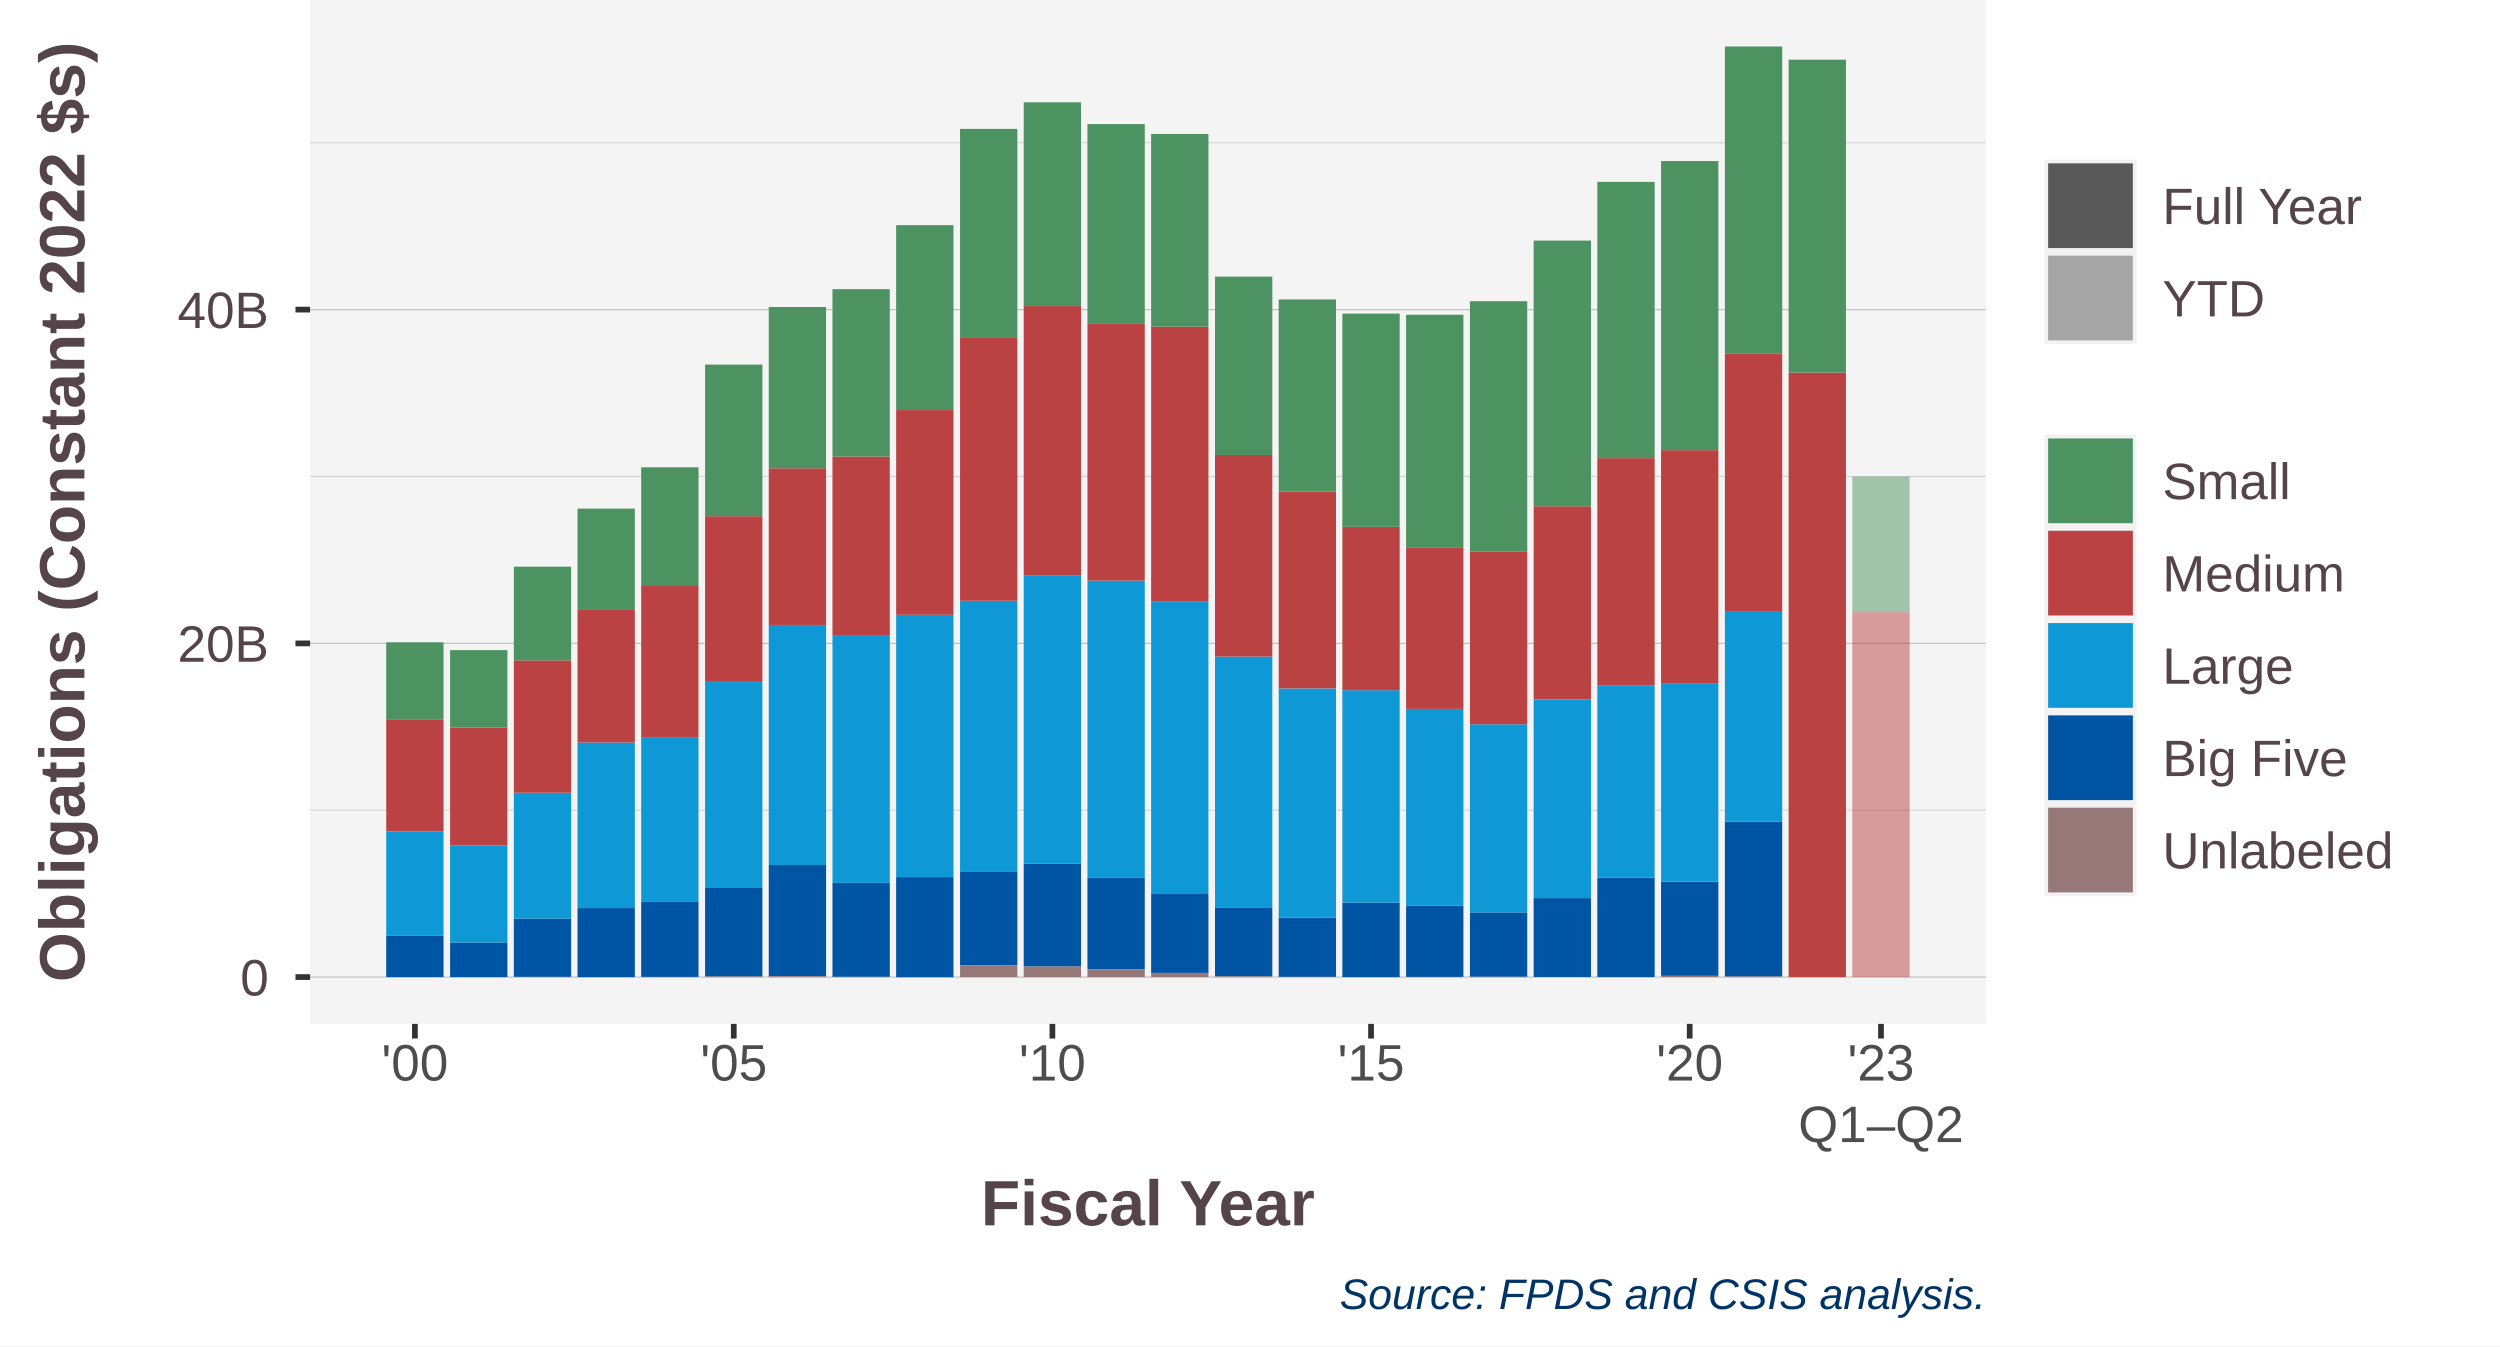
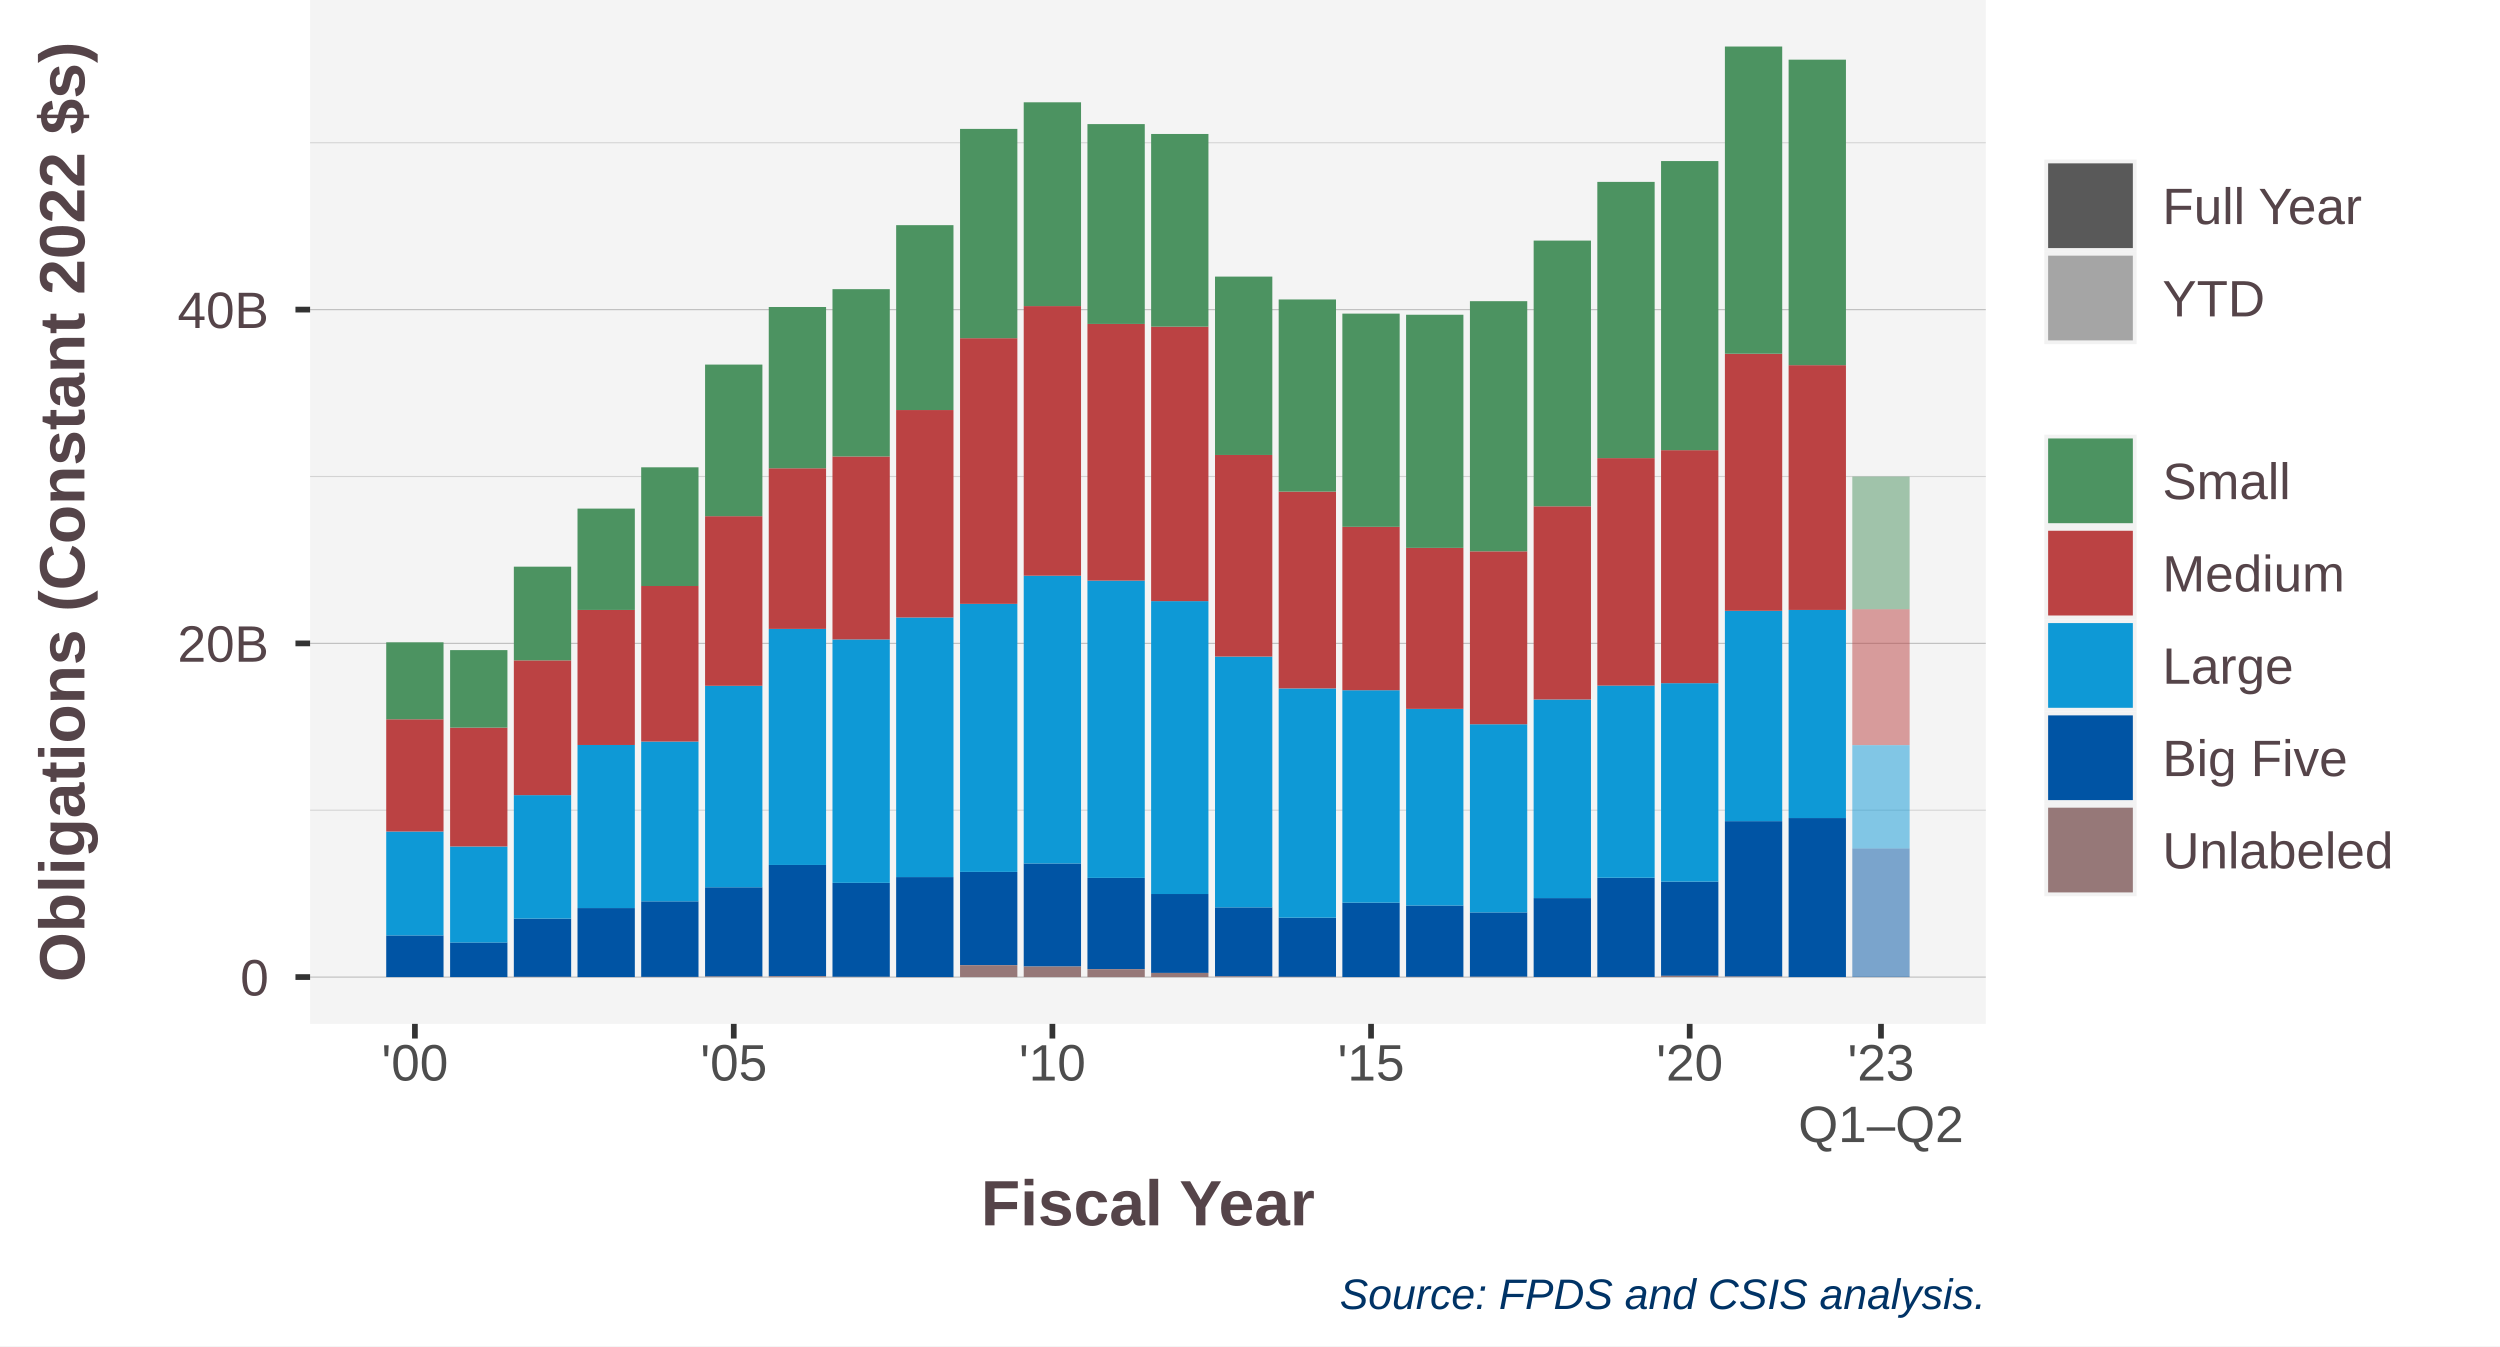
<svg xmlns="http://www.w3.org/2000/svg" class="svglite" width="468.00pt" height="252.00pt" viewBox="0 0 468.00 252.00">
  <defs>
    <style type="text/css">
    .svglite line, .svglite polyline, .svglite polygon, .svglite path, .svglite rect, .svglite circle {
      fill: none;
      stroke: #000000;
      stroke-linecap: round;
      stroke-linejoin: round;
      stroke-miterlimit: 10.00;
    }
    .svglite text {
      white-space: pre;
    }
  </style>
  </defs>
  <rect width="100%" height="100%" style="stroke: none; fill: #FFFFFF;" />
  <defs>
    <clipPath id="cpMC4wMHw0NjguMDB8MC4wMHwyNTIuMDA=">
      <rect x="0.00" y="0.00" width="468.00" height="252.00" />
    </clipPath>
  </defs>
  <g clip-path="url(#cpMC4wMHw0NjguMDB8MC4wMHwyNTIuMDA=)">
    <rect x="0.00" y="0.00" width="468.00" height="252.00" style="stroke-width: 1.07; stroke: #FFFFFF; fill: #FFFFFF;" />
  </g>
  <defs>
    <clipPath id="cpNTguMDV8MzcxLjc0fDAuMDB8MTkxLjY3">
      <rect x="58.05" y="0.00" width="313.70" height="191.67" />
    </clipPath>
  </defs>
  <g clip-path="url(#cpNTguMDV8MzcxLjc0fDAuMDB8MTkxLjY3)">
    <rect x="58.05" y="-0" width="313.70" height="191.67" style="stroke-width: 1.07; stroke: none; fill: #F4F4F4;" />
    <polyline points="58.05,151.67 371.74,151.67 " style="stroke-width: 0.21; stroke: #D3D3D3; stroke-linecap: butt;" />
    <polyline points="58.05,89.20 371.74,89.20 " style="stroke-width: 0.21; stroke: #D3D3D3; stroke-linecap: butt;" />
    <polyline points="58.05,26.72 371.74,26.72 " style="stroke-width: 0.21; stroke: #D3D3D3; stroke-linecap: butt;" />
    <polyline points="58.05,182.91 371.74,182.91 " style="stroke-width: 0.21; stroke: #BEBEBE; stroke-linecap: butt;" />
    <polyline points="58.05,120.44 371.74,120.44 " style="stroke-width: 0.21; stroke: #BEBEBE; stroke-linecap: butt;" />
    <polyline points="58.05,57.96 371.74,57.96 " style="stroke-width: 0.21; stroke: #BEBEBE; stroke-linecap: butt;" />
    <rect x="72.30" y="175.11" width="10.73" height="7.80" style="stroke-width: 1.07; stroke: none; stroke-linecap: butt; stroke-linejoin: miter; fill: #0054A4;" />
    <rect x="84.26" y="176.43" width="10.73" height="6.48" style="stroke-width: 1.07; stroke: none; stroke-linecap: butt; stroke-linejoin: miter; fill: #0054A4;" />
-     <rect x="96.19" y="171.97" width="10.73" height="10.90" style="stroke-width: 1.07; stroke: none; stroke-linecap: butt; stroke-linejoin: miter; fill: #0054A4;" />
+     <rect x="96.19" y="171.96" width="10.73" height="10.91" style="stroke-width: 1.07; stroke: none; stroke-linecap: butt; stroke-linejoin: miter; fill: #0054A4;" />
    <rect x="108.11" y="169.99" width="10.73" height="12.92" style="stroke-width: 1.07; stroke: none; stroke-linecap: butt; stroke-linejoin: miter; fill: #0054A4;" />
    <rect x="120.03" y="168.73" width="10.73" height="14.15" style="stroke-width: 1.07; stroke: none; stroke-linecap: butt; stroke-linejoin: miter; fill: #0054A4;" />
    <rect x="131.99" y="166.10" width="10.73" height="16.71" style="stroke-width: 1.07; stroke: none; stroke-linecap: butt; stroke-linejoin: miter; fill: #0054A4;" />
    <rect x="143.91" y="161.92" width="10.73" height="20.82" style="stroke-width: 1.07; stroke: none; stroke-linecap: butt; stroke-linejoin: miter; fill: #0054A4;" />
    <rect x="155.84" y="165.27" width="10.73" height="17.59" style="stroke-width: 1.07; stroke: none; stroke-linecap: butt; stroke-linejoin: miter; fill: #0054A4;" />
    <rect x="167.76" y="164.19" width="10.73" height="18.72" style="stroke-width: 1.07; stroke: none; stroke-linecap: butt; stroke-linejoin: miter; fill: #0054A4;" />
    <rect x="179.72" y="163.23" width="10.73" height="17.45" style="stroke-width: 1.07; stroke: none; stroke-linecap: butt; stroke-linejoin: miter; fill: #0054A4;" />
    <rect x="191.64" y="161.64" width="10.73" height="19.30" style="stroke-width: 1.07; stroke: none; stroke-linecap: butt; stroke-linejoin: miter; fill: #0054A4;" />
    <rect x="203.57" y="164.34" width="10.73" height="17.09" style="stroke-width: 1.07; stroke: none; stroke-linecap: butt; stroke-linejoin: miter; fill: #0054A4;" />
    <rect x="215.49" y="167.36" width="10.73" height="14.77" style="stroke-width: 1.07; stroke: none; stroke-linecap: butt; stroke-linejoin: miter; fill: #0054A4;" />
    <rect x="227.45" y="169.86" width="10.73" height="12.92" style="stroke-width: 1.07; stroke: none; stroke-linecap: butt; stroke-linejoin: miter; fill: #0054A4;" />
    <rect x="239.37" y="171.79" width="10.73" height="11.08" style="stroke-width: 1.07; stroke: none; stroke-linecap: butt; stroke-linejoin: miter; fill: #0054A4;" />
    <rect x="251.29" y="168.98" width="10.73" height="13.93" style="stroke-width: 1.07; stroke: none; stroke-linecap: butt; stroke-linejoin: miter; fill: #0054A4;" />
    <rect x="263.22" y="169.51" width="10.73" height="13.37" style="stroke-width: 1.07; stroke: none; stroke-linecap: butt; stroke-linejoin: miter; fill: #0054A4;" />
    <rect x="275.17" y="170.80" width="10.73" height="12.05" style="stroke-width: 1.07; stroke: none; stroke-linecap: butt; stroke-linejoin: miter; fill: #0054A4;" />
    <rect x="287.10" y="168.12" width="10.73" height="14.77" style="stroke-width: 1.07; stroke: none; stroke-linecap: butt; stroke-linejoin: miter; fill: #0054A4;" />
    <rect x="299.02" y="164.33" width="10.73" height="18.56" style="stroke-width: 1.07; stroke: none; stroke-linecap: butt; stroke-linejoin: miter; fill: #0054A4;" />
    <rect x="310.95" y="165.04" width="10.73" height="17.64" style="stroke-width: 1.07; stroke: none; stroke-linecap: butt; stroke-linejoin: miter; fill: #0054A4;" />
-     <rect x="322.90" y="153.78" width="10.73" height="29.03" style="stroke-width: 1.07; stroke: none; stroke-linecap: butt; stroke-linejoin: miter; fill: #0054A4;" />
+     <rect x="322.90" y="153.72" width="10.73" height="29.09" style="stroke-width: 1.07; stroke: none; stroke-linecap: butt; stroke-linejoin: miter; fill: #0054A4;" />
+     <rect x="334.83" y="153.14" width="10.73" height="29.77" style="stroke-width: 1.07; stroke: none; stroke-linecap: butt; stroke-linejoin: miter; fill: #0054A4;" />
+     <rect x="346.75" y="158.83" width="10.73" height="24.08" style="stroke-width: 1.07; stroke: none; stroke-linecap: butt; stroke-linejoin: miter; fill: #0054A4; fill-opacity: 0.50;" />
    <rect x="72.30" y="155.66" width="10.73" height="19.45" style="stroke-width: 1.07; stroke: none; stroke-linecap: butt; stroke-linejoin: miter; fill: #0E99D6;" />
-     <rect x="84.26" y="158.28" width="10.73" height="18.15" style="stroke-width: 1.07; stroke: none; stroke-linecap: butt; stroke-linejoin: miter; fill: #0E99D6;" />
-     <rect x="96.19" y="148.41" width="10.73" height="23.56" style="stroke-width: 1.07; stroke: none; stroke-linecap: butt; stroke-linejoin: miter; fill: #0E99D6;" />
-     <rect x="108.11" y="139.00" width="10.73" height="30.99" style="stroke-width: 1.07; stroke: none; stroke-linecap: butt; stroke-linejoin: miter; fill: #0E99D6;" />
-     <rect x="120.03" y="138.11" width="10.73" height="30.62" style="stroke-width: 1.07; stroke: none; stroke-linecap: butt; stroke-linejoin: miter; fill: #0E99D6;" />
-     <rect x="131.99" y="127.65" width="10.73" height="38.45" style="stroke-width: 1.07; stroke: none; stroke-linecap: butt; stroke-linejoin: miter; fill: #0E99D6;" />
-     <rect x="143.91" y="117.00" width="10.73" height="44.93" style="stroke-width: 1.07; stroke: none; stroke-linecap: butt; stroke-linejoin: miter; fill: #0E99D6;" />
-     <rect x="155.84" y="119.03" width="10.73" height="46.25" style="stroke-width: 1.07; stroke: none; stroke-linecap: butt; stroke-linejoin: miter; fill: #0E99D6;" />
-     <rect x="167.76" y="115.09" width="10.73" height="49.10" style="stroke-width: 1.07; stroke: none; stroke-linecap: butt; stroke-linejoin: miter; fill: #0E99D6;" />
-     <rect x="179.72" y="112.46" width="10.73" height="50.77" style="stroke-width: 1.07; stroke: none; stroke-linecap: butt; stroke-linejoin: miter; fill: #0E99D6;" />
+     <rect x="84.26" y="158.47" width="10.73" height="17.97" style="stroke-width: 1.07; stroke: none; stroke-linecap: butt; stroke-linejoin: miter; fill: #0E99D6;" />
+     <rect x="96.19" y="148.85" width="10.73" height="23.11" style="stroke-width: 1.07; stroke: none; stroke-linecap: butt; stroke-linejoin: miter; fill: #0E99D6;" />
+     <rect x="108.11" y="139.46" width="10.73" height="30.53" style="stroke-width: 1.07; stroke: none; stroke-linecap: butt; stroke-linejoin: miter; fill: #0E99D6;" />
+     <rect x="120.03" y="138.82" width="10.73" height="29.91" style="stroke-width: 1.07; stroke: none; stroke-linecap: butt; stroke-linejoin: miter; fill: #0E99D6;" />
+     <rect x="131.99" y="128.38" width="10.73" height="37.72" style="stroke-width: 1.07; stroke: none; stroke-linecap: butt; stroke-linejoin: miter; fill: #0E99D6;" />
+     <rect x="143.91" y="117.73" width="10.73" height="44.19" style="stroke-width: 1.07; stroke: none; stroke-linecap: butt; stroke-linejoin: miter; fill: #0E99D6;" />
+     <rect x="155.84" y="119.70" width="10.73" height="45.57" style="stroke-width: 1.07; stroke: none; stroke-linecap: butt; stroke-linejoin: miter; fill: #0E99D6;" />
+     <rect x="167.76" y="115.59" width="10.73" height="48.60" style="stroke-width: 1.07; stroke: none; stroke-linecap: butt; stroke-linejoin: miter; fill: #0E99D6;" />
+     <rect x="179.72" y="113.04" width="10.73" height="50.18" style="stroke-width: 1.07; stroke: none; stroke-linecap: butt; stroke-linejoin: miter; fill: #0E99D6;" />
    <rect x="191.64" y="107.77" width="10.73" height="53.87" style="stroke-width: 1.07; stroke: none; stroke-linecap: butt; stroke-linejoin: miter; fill: #0E99D6;" />
    <rect x="203.57" y="108.69" width="10.73" height="55.65" style="stroke-width: 1.07; stroke: none; stroke-linecap: butt; stroke-linejoin: miter; fill: #0E99D6;" />
    <rect x="215.49" y="112.53" width="10.73" height="54.83" style="stroke-width: 1.07; stroke: none; stroke-linecap: butt; stroke-linejoin: miter; fill: #0E99D6;" />
    <rect x="227.45" y="122.92" width="10.73" height="46.94" style="stroke-width: 1.07; stroke: none; stroke-linecap: butt; stroke-linejoin: miter; fill: #0E99D6;" />
    <rect x="239.37" y="128.88" width="10.73" height="42.91" style="stroke-width: 1.07; stroke: none; stroke-linecap: butt; stroke-linejoin: miter; fill: #0E99D6;" />
    <rect x="251.29" y="129.21" width="10.73" height="39.77" style="stroke-width: 1.07; stroke: none; stroke-linecap: butt; stroke-linejoin: miter; fill: #0E99D6;" />
    <rect x="263.22" y="132.69" width="10.73" height="36.82" style="stroke-width: 1.07; stroke: none; stroke-linecap: butt; stroke-linejoin: miter; fill: #0E99D6;" />
    <rect x="275.17" y="135.58" width="10.73" height="35.22" style="stroke-width: 1.07; stroke: none; stroke-linecap: butt; stroke-linejoin: miter; fill: #0E99D6;" />
    <rect x="287.10" y="130.95" width="10.73" height="37.18" style="stroke-width: 1.07; stroke: none; stroke-linecap: butt; stroke-linejoin: miter; fill: #0E99D6;" />
    <rect x="299.02" y="128.33" width="10.73" height="35.99" style="stroke-width: 1.07; stroke: none; stroke-linecap: butt; stroke-linejoin: miter; fill: #0E99D6;" />
    <rect x="310.95" y="127.89" width="10.73" height="37.15" style="stroke-width: 1.07; stroke: none; stroke-linecap: butt; stroke-linejoin: miter; fill: #0E99D6;" />
-     <rect x="322.90" y="114.53" width="10.73" height="39.25" style="stroke-width: 1.07; stroke: none; stroke-linecap: butt; stroke-linejoin: miter; fill: #0E99D6;" />
+     <rect x="322.90" y="114.34" width="10.73" height="39.38" style="stroke-width: 1.07; stroke: none; stroke-linecap: butt; stroke-linejoin: miter; fill: #0E99D6;" />
+     <rect x="334.83" y="114.17" width="10.73" height="38.97" style="stroke-width: 1.07; stroke: none; stroke-linecap: butt; stroke-linejoin: miter; fill: #0E99D6;" />
+     <rect x="346.75" y="139.49" width="10.73" height="19.35" style="stroke-width: 1.07; stroke: none; stroke-linecap: butt; stroke-linejoin: miter; fill: #0E99D6; fill-opacity: 0.50;" />
    <rect x="72.30" y="134.65" width="10.73" height="21.01" style="stroke-width: 1.07; stroke: none; stroke-linecap: butt; stroke-linejoin: miter; fill: #BB4243;" />
-     <rect x="84.26" y="136.21" width="10.73" height="22.07" style="stroke-width: 1.07; stroke: none; stroke-linecap: butt; stroke-linejoin: miter; fill: #BB4243;" />
-     <rect x="96.19" y="123.62" width="10.73" height="24.78" style="stroke-width: 1.07; stroke: none; stroke-linecap: butt; stroke-linejoin: miter; fill: #BB4243;" />
-     <rect x="108.11" y="114.18" width="10.73" height="24.82" style="stroke-width: 1.07; stroke: none; stroke-linecap: butt; stroke-linejoin: miter; fill: #BB4243;" />
-     <rect x="120.03" y="109.70" width="10.73" height="28.41" style="stroke-width: 1.07; stroke: none; stroke-linecap: butt; stroke-linejoin: miter; fill: #BB4243;" />
-     <rect x="131.99" y="96.63" width="10.73" height="31.02" style="stroke-width: 1.07; stroke: none; stroke-linecap: butt; stroke-linejoin: miter; fill: #BB4243;" />
-     <rect x="143.91" y="87.66" width="10.73" height="29.33" style="stroke-width: 1.07; stroke: none; stroke-linecap: butt; stroke-linejoin: miter; fill: #BB4243;" />
-     <rect x="155.84" y="85.45" width="10.73" height="33.58" style="stroke-width: 1.07; stroke: none; stroke-linecap: butt; stroke-linejoin: miter; fill: #BB4243;" />
-     <rect x="167.76" y="76.76" width="10.73" height="38.33" style="stroke-width: 1.07; stroke: none; stroke-linecap: butt; stroke-linejoin: miter; fill: #BB4243;" />
-     <rect x="179.72" y="63.26" width="10.73" height="49.20" style="stroke-width: 1.07; stroke: none; stroke-linecap: butt; stroke-linejoin: miter; fill: #BB4243;" />
+     <rect x="84.26" y="136.21" width="10.73" height="22.25" style="stroke-width: 1.07; stroke: none; stroke-linecap: butt; stroke-linejoin: miter; fill: #BB4243;" />
+     <rect x="96.19" y="123.62" width="10.73" height="25.23" style="stroke-width: 1.07; stroke: none; stroke-linecap: butt; stroke-linejoin: miter; fill: #BB4243;" />
+     <rect x="108.11" y="114.18" width="10.73" height="25.28" style="stroke-width: 1.07; stroke: none; stroke-linecap: butt; stroke-linejoin: miter; fill: #BB4243;" />
+     <rect x="120.03" y="109.70" width="10.73" height="29.12" style="stroke-width: 1.07; stroke: none; stroke-linecap: butt; stroke-linejoin: miter; fill: #BB4243;" />
+     <rect x="131.99" y="96.63" width="10.73" height="31.75" style="stroke-width: 1.07; stroke: none; stroke-linecap: butt; stroke-linejoin: miter; fill: #BB4243;" />
+     <rect x="143.91" y="87.66" width="10.73" height="30.07" style="stroke-width: 1.07; stroke: none; stroke-linecap: butt; stroke-linejoin: miter; fill: #BB4243;" />
+     <rect x="155.84" y="85.45" width="10.73" height="34.25" style="stroke-width: 1.07; stroke: none; stroke-linecap: butt; stroke-linejoin: miter; fill: #BB4243;" />
+     <rect x="167.76" y="76.76" width="10.73" height="38.83" style="stroke-width: 1.07; stroke: none; stroke-linecap: butt; stroke-linejoin: miter; fill: #BB4243;" />
+     <rect x="179.72" y="63.31" width="10.73" height="49.73" style="stroke-width: 1.07; stroke: none; stroke-linecap: butt; stroke-linejoin: miter; fill: #BB4243;" />
    <rect x="191.64" y="57.30" width="10.73" height="50.47" style="stroke-width: 1.07; stroke: none; stroke-linecap: butt; stroke-linejoin: miter; fill: #BB4243;" />
    <rect x="203.57" y="60.64" width="10.73" height="48.05" style="stroke-width: 1.07; stroke: none; stroke-linecap: butt; stroke-linejoin: miter; fill: #BB4243;" />
    <rect x="215.49" y="61.15" width="10.73" height="51.38" style="stroke-width: 1.07; stroke: none; stroke-linecap: butt; stroke-linejoin: miter; fill: #BB4243;" />
    <rect x="227.45" y="85.17" width="10.73" height="37.74" style="stroke-width: 1.07; stroke: none; stroke-linecap: butt; stroke-linejoin: miter; fill: #BB4243;" />
    <rect x="239.37" y="92.03" width="10.73" height="36.84" style="stroke-width: 1.07; stroke: none; stroke-linecap: butt; stroke-linejoin: miter; fill: #BB4243;" />
    <rect x="251.29" y="98.62" width="10.73" height="30.59" style="stroke-width: 1.07; stroke: none; stroke-linecap: butt; stroke-linejoin: miter; fill: #BB4243;" />
    <rect x="263.22" y="102.56" width="10.73" height="30.14" style="stroke-width: 1.07; stroke: none; stroke-linecap: butt; stroke-linejoin: miter; fill: #BB4243;" />
    <rect x="275.17" y="103.21" width="10.73" height="32.37" style="stroke-width: 1.07; stroke: none; stroke-linecap: butt; stroke-linejoin: miter; fill: #BB4243;" />
    <rect x="287.10" y="94.78" width="10.73" height="36.16" style="stroke-width: 1.07; stroke: none; stroke-linecap: butt; stroke-linejoin: miter; fill: #BB4243;" />
    <rect x="299.02" y="85.76" width="10.73" height="42.58" style="stroke-width: 1.07; stroke: none; stroke-linecap: butt; stroke-linejoin: miter; fill: #BB4243;" />
    <rect x="310.95" y="84.27" width="10.73" height="43.62" style="stroke-width: 1.07; stroke: none; stroke-linecap: butt; stroke-linejoin: miter; fill: #BB4243;" />
-     <rect x="322.90" y="66.23" width="10.73" height="48.30" style="stroke-width: 1.07; stroke: none; stroke-linecap: butt; stroke-linejoin: miter; fill: #BB4243;" />
-     <rect x="334.83" y="69.74" width="10.73" height="113.17" style="stroke-width: 1.07; stroke: none; stroke-linecap: butt; stroke-linejoin: miter; fill: #BB4243;" />
-     <rect x="346.75" y="114.60" width="10.73" height="68.31" style="stroke-width: 1.07; stroke: none; stroke-linecap: butt; stroke-linejoin: miter; fill: #BB4243; fill-opacity: 0.50;" />
+     <rect x="322.90" y="66.23" width="10.73" height="48.11" style="stroke-width: 1.07; stroke: none; stroke-linecap: butt; stroke-linejoin: miter; fill: #BB4243;" />
+     <rect x="334.83" y="68.36" width="10.73" height="45.82" style="stroke-width: 1.07; stroke: none; stroke-linecap: butt; stroke-linejoin: miter; fill: #BB4243;" />
+     <rect x="346.75" y="114.04" width="10.73" height="25.44" style="stroke-width: 1.07; stroke: none; stroke-linecap: butt; stroke-linejoin: miter; fill: #BB4243; fill-opacity: 0.50;" />
    <rect x="72.30" y="120.24" width="10.73" height="14.41" style="stroke-width: 1.07; stroke: none; stroke-linecap: butt; stroke-linejoin: miter; fill: #4C9361;" />
    <rect x="84.26" y="121.70" width="10.73" height="14.51" style="stroke-width: 1.07; stroke: none; stroke-linecap: butt; stroke-linejoin: miter; fill: #4C9361;" />
    <rect x="96.19" y="106.08" width="10.73" height="17.54" style="stroke-width: 1.07; stroke: none; stroke-linecap: butt; stroke-linejoin: miter; fill: #4C9361;" />
    <rect x="108.11" y="95.21" width="10.73" height="18.97" style="stroke-width: 1.07; stroke: none; stroke-linecap: butt; stroke-linejoin: miter; fill: #4C9361;" />
    <rect x="120.03" y="87.48" width="10.73" height="22.22" style="stroke-width: 1.07; stroke: none; stroke-linecap: butt; stroke-linejoin: miter; fill: #4C9361;" />
    <rect x="131.99" y="68.25" width="10.73" height="28.38" style="stroke-width: 1.07; stroke: none; stroke-linecap: butt; stroke-linejoin: miter; fill: #4C9361;" />
    <rect x="143.91" y="57.47" width="10.73" height="30.19" style="stroke-width: 1.07; stroke: none; stroke-linecap: butt; stroke-linejoin: miter; fill: #4C9361;" />
    <rect x="155.84" y="54.13" width="10.73" height="31.32" style="stroke-width: 1.07; stroke: none; stroke-linecap: butt; stroke-linejoin: miter; fill: #4C9361;" />
    <rect x="167.76" y="42.15" width="10.73" height="34.61" style="stroke-width: 1.07; stroke: none; stroke-linecap: butt; stroke-linejoin: miter; fill: #4C9361;" />
-     <rect x="179.72" y="24.13" width="10.73" height="39.13" style="stroke-width: 1.07; stroke: none; stroke-linecap: butt; stroke-linejoin: miter; fill: #4C9361;" />
+     <rect x="179.72" y="24.13" width="10.73" height="39.18" style="stroke-width: 1.07; stroke: none; stroke-linecap: butt; stroke-linejoin: miter; fill: #4C9361;" />
    <rect x="191.64" y="19.15" width="10.73" height="38.15" style="stroke-width: 1.07; stroke: none; stroke-linecap: butt; stroke-linejoin: miter; fill: #4C9361;" />
    <rect x="203.57" y="23.23" width="10.73" height="37.41" style="stroke-width: 1.07; stroke: none; stroke-linecap: butt; stroke-linejoin: miter; fill: #4C9361;" />
    <rect x="215.49" y="25.08" width="10.73" height="36.07" style="stroke-width: 1.07; stroke: none; stroke-linecap: butt; stroke-linejoin: miter; fill: #4C9361;" />
    <rect x="227.45" y="51.78" width="10.73" height="33.39" style="stroke-width: 1.07; stroke: none; stroke-linecap: butt; stroke-linejoin: miter; fill: #4C9361;" />
    <rect x="239.37" y="56.06" width="10.73" height="35.97" style="stroke-width: 1.07; stroke: none; stroke-linecap: butt; stroke-linejoin: miter; fill: #4C9361;" />
    <rect x="251.29" y="58.71" width="10.73" height="39.91" style="stroke-width: 1.07; stroke: none; stroke-linecap: butt; stroke-linejoin: miter; fill: #4C9361;" />
    <rect x="263.22" y="58.92" width="10.73" height="43.64" style="stroke-width: 1.07; stroke: none; stroke-linecap: butt; stroke-linejoin: miter; fill: #4C9361;" />
    <rect x="275.17" y="56.38" width="10.73" height="46.83" style="stroke-width: 1.07; stroke: none; stroke-linecap: butt; stroke-linejoin: miter; fill: #4C9361;" />
    <rect x="287.10" y="45.04" width="10.73" height="49.74" style="stroke-width: 1.07; stroke: none; stroke-linecap: butt; stroke-linejoin: miter; fill: #4C9361;" />
    <rect x="299.02" y="34.05" width="10.73" height="51.71" style="stroke-width: 1.07; stroke: none; stroke-linecap: butt; stroke-linejoin: miter; fill: #4C9361;" />
    <rect x="310.95" y="30.15" width="10.73" height="54.12" style="stroke-width: 1.07; stroke: none; stroke-linecap: butt; stroke-linejoin: miter; fill: #4C9361;" />
-     <rect x="322.90" y="8.71" width="10.73" height="57.52" style="stroke-width: 1.07; stroke: none; stroke-linecap: butt; stroke-linejoin: miter; fill: #4C9361;" />
-     <rect x="334.83" y="11.17" width="10.73" height="58.57" style="stroke-width: 1.07; stroke: none; stroke-linecap: butt; stroke-linejoin: miter; fill: #4C9361;" />
-     <rect x="346.75" y="89.21" width="10.73" height="25.39" style="stroke-width: 1.07; stroke: none; stroke-linecap: butt; stroke-linejoin: miter; fill: #4C9361; fill-opacity: 0.50;" />
+     <rect x="322.90" y="8.71" width="10.73" height="57.51" style="stroke-width: 1.07; stroke: none; stroke-linecap: butt; stroke-linejoin: miter; fill: #4C9361;" />
+     <rect x="334.83" y="11.17" width="10.73" height="57.19" style="stroke-width: 1.07; stroke: none; stroke-linecap: butt; stroke-linejoin: miter; fill: #4C9361;" />
+     <rect x="346.75" y="89.21" width="10.73" height="24.84" style="stroke-width: 1.07; stroke: none; stroke-linecap: butt; stroke-linejoin: miter; fill: #4C9361; fill-opacity: 0.50;" />
    <rect x="72.30" y="182.91" width="10.73" height="0" style="stroke-width: 1.07; stroke: none; stroke-linecap: butt; stroke-linejoin: miter; fill: #967878;" />
    <rect x="84.26" y="182.91" width="10.73" height="0.003" style="stroke-width: 1.07; stroke: none; stroke-linecap: butt; stroke-linejoin: miter; fill: #967878;" />
    <rect x="96.19" y="182.87" width="10.73" height="0.039" style="stroke-width: 1.07; stroke: none; stroke-linecap: butt; stroke-linejoin: miter; fill: #967878;" />
    <rect x="108.11" y="182.90" width="10.73" height="0.011" style="stroke-width: 1.07; stroke: none; stroke-linecap: butt; stroke-linejoin: miter; fill: #967878;" />
    <rect x="120.03" y="182.88" width="10.73" height="0.032" style="stroke-width: 1.07; stroke: none; stroke-linecap: butt; stroke-linejoin: miter; fill: #967878;" />
    <rect x="131.99" y="182.80" width="10.73" height="0.11" style="stroke-width: 1.07; stroke: none; stroke-linecap: butt; stroke-linejoin: miter; fill: #967878;" />
    <rect x="143.91" y="182.75" width="10.73" height="0.17" style="stroke-width: 1.07; stroke: none; stroke-linecap: butt; stroke-linejoin: miter; fill: #967878;" />
    <rect x="155.84" y="182.87" width="10.73" height="0.045" style="stroke-width: 1.07; stroke: none; stroke-linecap: butt; stroke-linejoin: miter; fill: #967878;" />
    <rect x="167.76" y="182.91" width="10.73" height="0.041" style="stroke-width: 1.07; stroke: none; stroke-linecap: butt; stroke-linejoin: miter; fill: #967878;" />
    <rect x="179.72" y="180.68" width="10.73" height="2.23" style="stroke-width: 1.07; stroke: none; stroke-linecap: butt; stroke-linejoin: miter; fill: #967878;" />
    <rect x="191.64" y="180.94" width="10.73" height="1.97" style="stroke-width: 1.07; stroke: none; stroke-linecap: butt; stroke-linejoin: miter; fill: #967878;" />
    <rect x="203.57" y="181.43" width="10.73" height="1.48" style="stroke-width: 1.07; stroke: none; stroke-linecap: butt; stroke-linejoin: miter; fill: #967878;" />
    <rect x="215.49" y="182.13" width="10.73" height="0.78" style="stroke-width: 1.07; stroke: none; stroke-linecap: butt; stroke-linejoin: miter; fill: #967878;" />
    <rect x="227.45" y="182.78" width="10.73" height="0.14" style="stroke-width: 1.07; stroke: none; stroke-linecap: butt; stroke-linejoin: miter; fill: #967878;" />
    <rect x="239.37" y="182.86" width="10.73" height="0.049" style="stroke-width: 1.07; stroke: none; stroke-linecap: butt; stroke-linejoin: miter; fill: #967878;" />
    <rect x="251.29" y="182.91" width="10.73" height="0.008" style="stroke-width: 1.07; stroke: none; stroke-linecap: butt; stroke-linejoin: miter; fill: #967878;" />
    <rect x="263.22" y="182.88" width="10.73" height="0.032" style="stroke-width: 1.07; stroke: none; stroke-linecap: butt; stroke-linejoin: miter; fill: #967878;" />
    <rect x="275.17" y="182.86" width="10.73" height="0.057" style="stroke-width: 1.07; stroke: none; stroke-linecap: butt; stroke-linejoin: miter; fill: #967878;" />
    <rect x="287.10" y="182.89" width="10.73" height="0.019" style="stroke-width: 1.07; stroke: none; stroke-linecap: butt; stroke-linejoin: miter; fill: #967878;" />
    <rect x="299.02" y="182.89" width="10.73" height="0.024" style="stroke-width: 1.07; stroke: none; stroke-linecap: butt; stroke-linejoin: miter; fill: #967878;" />
    <rect x="310.95" y="182.67" width="10.73" height="0.24" style="stroke-width: 1.07; stroke: none; stroke-linecap: butt; stroke-linejoin: miter; fill: #967878;" />
    <rect x="322.90" y="182.81" width="10.73" height="0.10" style="stroke-width: 1.07; stroke: none; stroke-linecap: butt; stroke-linejoin: miter; fill: #967878;" />
-     <rect x="334.83" y="182.91" width="10.73" height="0.00" style="stroke-width: 1.07; stroke: none; stroke-linecap: butt; stroke-linejoin: miter; fill: #967878;" />
+     <rect x="334.83" y="182.91" width="10.73" height="0.001" style="stroke-width: 1.07; stroke: none; stroke-linecap: butt; stroke-linejoin: miter; fill: #967878;" />
+     <rect x="346.75" y="182.91" width="10.73" height="0.002" style="stroke-width: 1.07; stroke: none; stroke-linecap: butt; stroke-linejoin: miter; fill: #967878; fill-opacity: 0.50;" />
  </g>
  <g clip-path="url(#cpMC4wMHw0NjguMDB8MC4wMHwyNTIuMDA=)">
    <text x="50.32" y="186.35" text-anchor="end" style="font-size: 9.60px;fill: #554449; font-family: &quot;Arial&quot;;" textLength="5.34px" lengthAdjust="spacingAndGlyphs">0</text>
    <text x="50.32" y="123.87" text-anchor="end" style="font-size: 9.60px;fill: #554449; font-family: &quot;Arial&quot;;" textLength="17.06px" lengthAdjust="spacingAndGlyphs">20B</text>
    <text x="50.32" y="61.40" text-anchor="end" style="font-size: 9.60px;fill: #554449; font-family: &quot;Arial&quot;;" textLength="17.06px" lengthAdjust="spacingAndGlyphs">40B</text>
    <polyline points="55.31,182.91 58.05,182.91 " style="stroke-width: 1.07; stroke: #333333; stroke-linecap: butt;" />
    <polyline points="55.31,120.44 58.05,120.44 " style="stroke-width: 1.07; stroke: #333333; stroke-linecap: butt;" />
    <polyline points="55.31,57.96 58.05,57.96 " style="stroke-width: 1.07; stroke: #333333; stroke-linecap: butt;" />
    <polyline points="77.67,194.41 77.67,191.67 " style="stroke-width: 1.07; stroke: #333333; stroke-linecap: butt;" />
    <polyline points="137.36,194.41 137.36,191.67 " style="stroke-width: 1.07; stroke: #333333; stroke-linecap: butt;" />
    <polyline points="197.01,194.41 197.01,191.67 " style="stroke-width: 1.07; stroke: #333333; stroke-linecap: butt;" />
    <polyline points="256.66,194.41 256.66,191.67 " style="stroke-width: 1.07; stroke: #333333; stroke-linecap: butt;" />
    <polyline points="316.31,194.41 316.31,191.67 " style="stroke-width: 1.07; stroke: #333333; stroke-linecap: butt;" />
    <polyline points="352.12,194.41 352.12,191.67 " style="stroke-width: 1.07; stroke: #333333; stroke-linecap: butt;" />
    <text x="77.67" y="202.27" text-anchor="middle" style="font-size: 9.60px;fill: #4D4D4D; font-family: &quot;Arial&quot;;" textLength="12.50px" lengthAdjust="spacingAndGlyphs">'00</text>
    <text x="137.36" y="202.27" text-anchor="middle" style="font-size: 9.60px;fill: #4D4D4D; font-family: &quot;Arial&quot;;" textLength="12.50px" lengthAdjust="spacingAndGlyphs">'05</text>
    <text x="197.01" y="202.27" text-anchor="middle" style="font-size: 9.60px;fill: #4D4D4D; font-family: &quot;Arial&quot;;" textLength="12.50px" lengthAdjust="spacingAndGlyphs">'10</text>
    <text x="256.66" y="202.27" text-anchor="middle" style="font-size: 9.60px;fill: #4D4D4D; font-family: &quot;Arial&quot;;" textLength="12.50px" lengthAdjust="spacingAndGlyphs">'15</text>
    <text x="316.31" y="202.27" text-anchor="middle" style="font-size: 9.60px;fill: #4D4D4D; font-family: &quot;Arial&quot;;" textLength="12.50px" lengthAdjust="spacingAndGlyphs">'20</text>
    <text x="352.12" y="202.27" text-anchor="middle" style="font-size: 9.60px;fill: #4D4D4D; font-family: &quot;Arial&quot;;" textLength="12.50px" lengthAdjust="spacingAndGlyphs">'23</text>
    <text x="352.12" y="213.79" text-anchor="middle" style="font-size: 9.60px;fill: #4D4D4D; font-family: &quot;Arial&quot;;" textLength="30.92px" lengthAdjust="spacingAndGlyphs">Q1–Q2</text>
    <text x="214.89" y="229.38" text-anchor="middle" style="font-size: 12.00px; font-weight: bold;fill: #554449; font-family: &quot;Arial&quot;;" textLength="62.50px" lengthAdjust="spacingAndGlyphs">Fiscal Year</text>
    <text transform="translate(15.80,95.83) rotate(-90)" text-anchor="middle" style="font-size: 12.00px; font-weight: bold;fill: #554449; font-family: &quot;Arial&quot;;" textLength="176.04px" lengthAdjust="spacingAndGlyphs">Obligations (Constant 2022 $s)</text>
    <rect x="382.70" y="23.90" width="61.43" height="40.54" style="stroke-width: 1.07; stroke: none; fill: #FFFFFF;" />
    <rect x="382.70" y="29.87" width="17.28" height="17.28" style="stroke-width: 1.07; stroke: none; fill: #F2F2F2;" />
    <rect x="383.41" y="30.58" width="15.86" height="15.86" style="stroke-width: 1.07; stroke: none; stroke-linecap: butt; stroke-linejoin: miter; fill: #595959;" />
    <rect x="382.70" y="47.15" width="17.28" height="17.28" style="stroke-width: 1.07; stroke: none; fill: #F2F2F2;" />
    <rect x="383.41" y="47.86" width="15.86" height="15.86" style="stroke-width: 1.07; stroke: none; stroke-linecap: butt; stroke-linejoin: miter; fill: #595959; fill-opacity: 0.50;" />
    <text x="404.81" y="41.95" style="font-size: 9.60px;fill: #554449; font-family: &quot;Arial&quot;;" textLength="37.33px" lengthAdjust="spacingAndGlyphs">Full Year</text>
    <text x="404.81" y="59.23" style="font-size: 9.60px;fill: #554449; font-family: &quot;Arial&quot;;" textLength="19.18px" lengthAdjust="spacingAndGlyphs">YTD</text>
    <rect x="382.70" y="75.39" width="67.30" height="92.38" style="stroke-width: 1.07; stroke: none; fill: #FFFFFF;" />
    <rect x="382.70" y="81.37" width="17.28" height="17.28" style="stroke-width: 1.07; stroke: none; fill: #F2F2F2;" />
    <rect x="383.41" y="82.08" width="15.86" height="15.86" style="stroke-width: 1.07; stroke: none; stroke-linecap: butt; stroke-linejoin: miter; fill: #4C9361;" />
    <rect x="382.70" y="98.65" width="17.28" height="17.28" style="stroke-width: 1.07; stroke: none; fill: #F2F2F2;" />
    <rect x="383.41" y="99.36" width="15.86" height="15.86" style="stroke-width: 1.07; stroke: none; stroke-linecap: butt; stroke-linejoin: miter; fill: #BB4243;" />
    <rect x="382.70" y="115.93" width="17.28" height="17.28" style="stroke-width: 1.07; stroke: none; fill: #F2F2F2;" />
    <rect x="383.41" y="116.64" width="15.86" height="15.86" style="stroke-width: 1.07; stroke: none; stroke-linecap: butt; stroke-linejoin: miter; fill: #0E99D6;" />
    <rect x="382.70" y="133.21" width="17.28" height="17.28" style="stroke-width: 1.07; stroke: none; fill: #F2F2F2;" />
    <rect x="383.41" y="133.92" width="15.86" height="15.86" style="stroke-width: 1.07; stroke: none; stroke-linecap: butt; stroke-linejoin: miter; fill: #0054A4;" />
    <rect x="382.70" y="150.49" width="17.28" height="17.28" style="stroke-width: 1.07; stroke: none; fill: #F2F2F2;" />
    <rect x="383.41" y="151.20" width="15.86" height="15.86" style="stroke-width: 1.07; stroke: none; stroke-linecap: butt; stroke-linejoin: miter; fill: #967878;" />
    <text x="404.81" y="93.44" style="font-size: 9.60px;fill: #554449; font-family: &quot;Arial&quot;;" textLength="23.98px" lengthAdjust="spacingAndGlyphs">Small</text>
    <text x="404.81" y="110.72" style="font-size: 9.60px;fill: #554449; font-family: &quot;Arial&quot;;" textLength="34.12px" lengthAdjust="spacingAndGlyphs">Medium</text>
    <text x="404.81" y="128.00" style="font-size: 9.60px;fill: #554449; font-family: &quot;Arial&quot;;" textLength="24.54px" lengthAdjust="spacingAndGlyphs">Large</text>
    <text x="404.81" y="145.28" style="font-size: 9.60px;fill: #554449; font-family: &quot;Arial&quot;;" textLength="34.65px" lengthAdjust="spacingAndGlyphs">Big Five</text>
    <text x="404.81" y="162.56" style="font-size: 9.60px;fill: #554449; font-family: &quot;Arial&quot;;" textLength="43.20px" lengthAdjust="spacingAndGlyphs">Unlabeled</text>
    <text x="371.74" y="245.05" text-anchor="end" style="font-size: 8.00px; font-style: italic;fill: #003366; font-family: &quot;Arial&quot;;" textLength="120.97px" lengthAdjust="spacingAndGlyphs">Source: FPDS and CSIS analysis.</text>
  </g>
</svg>
